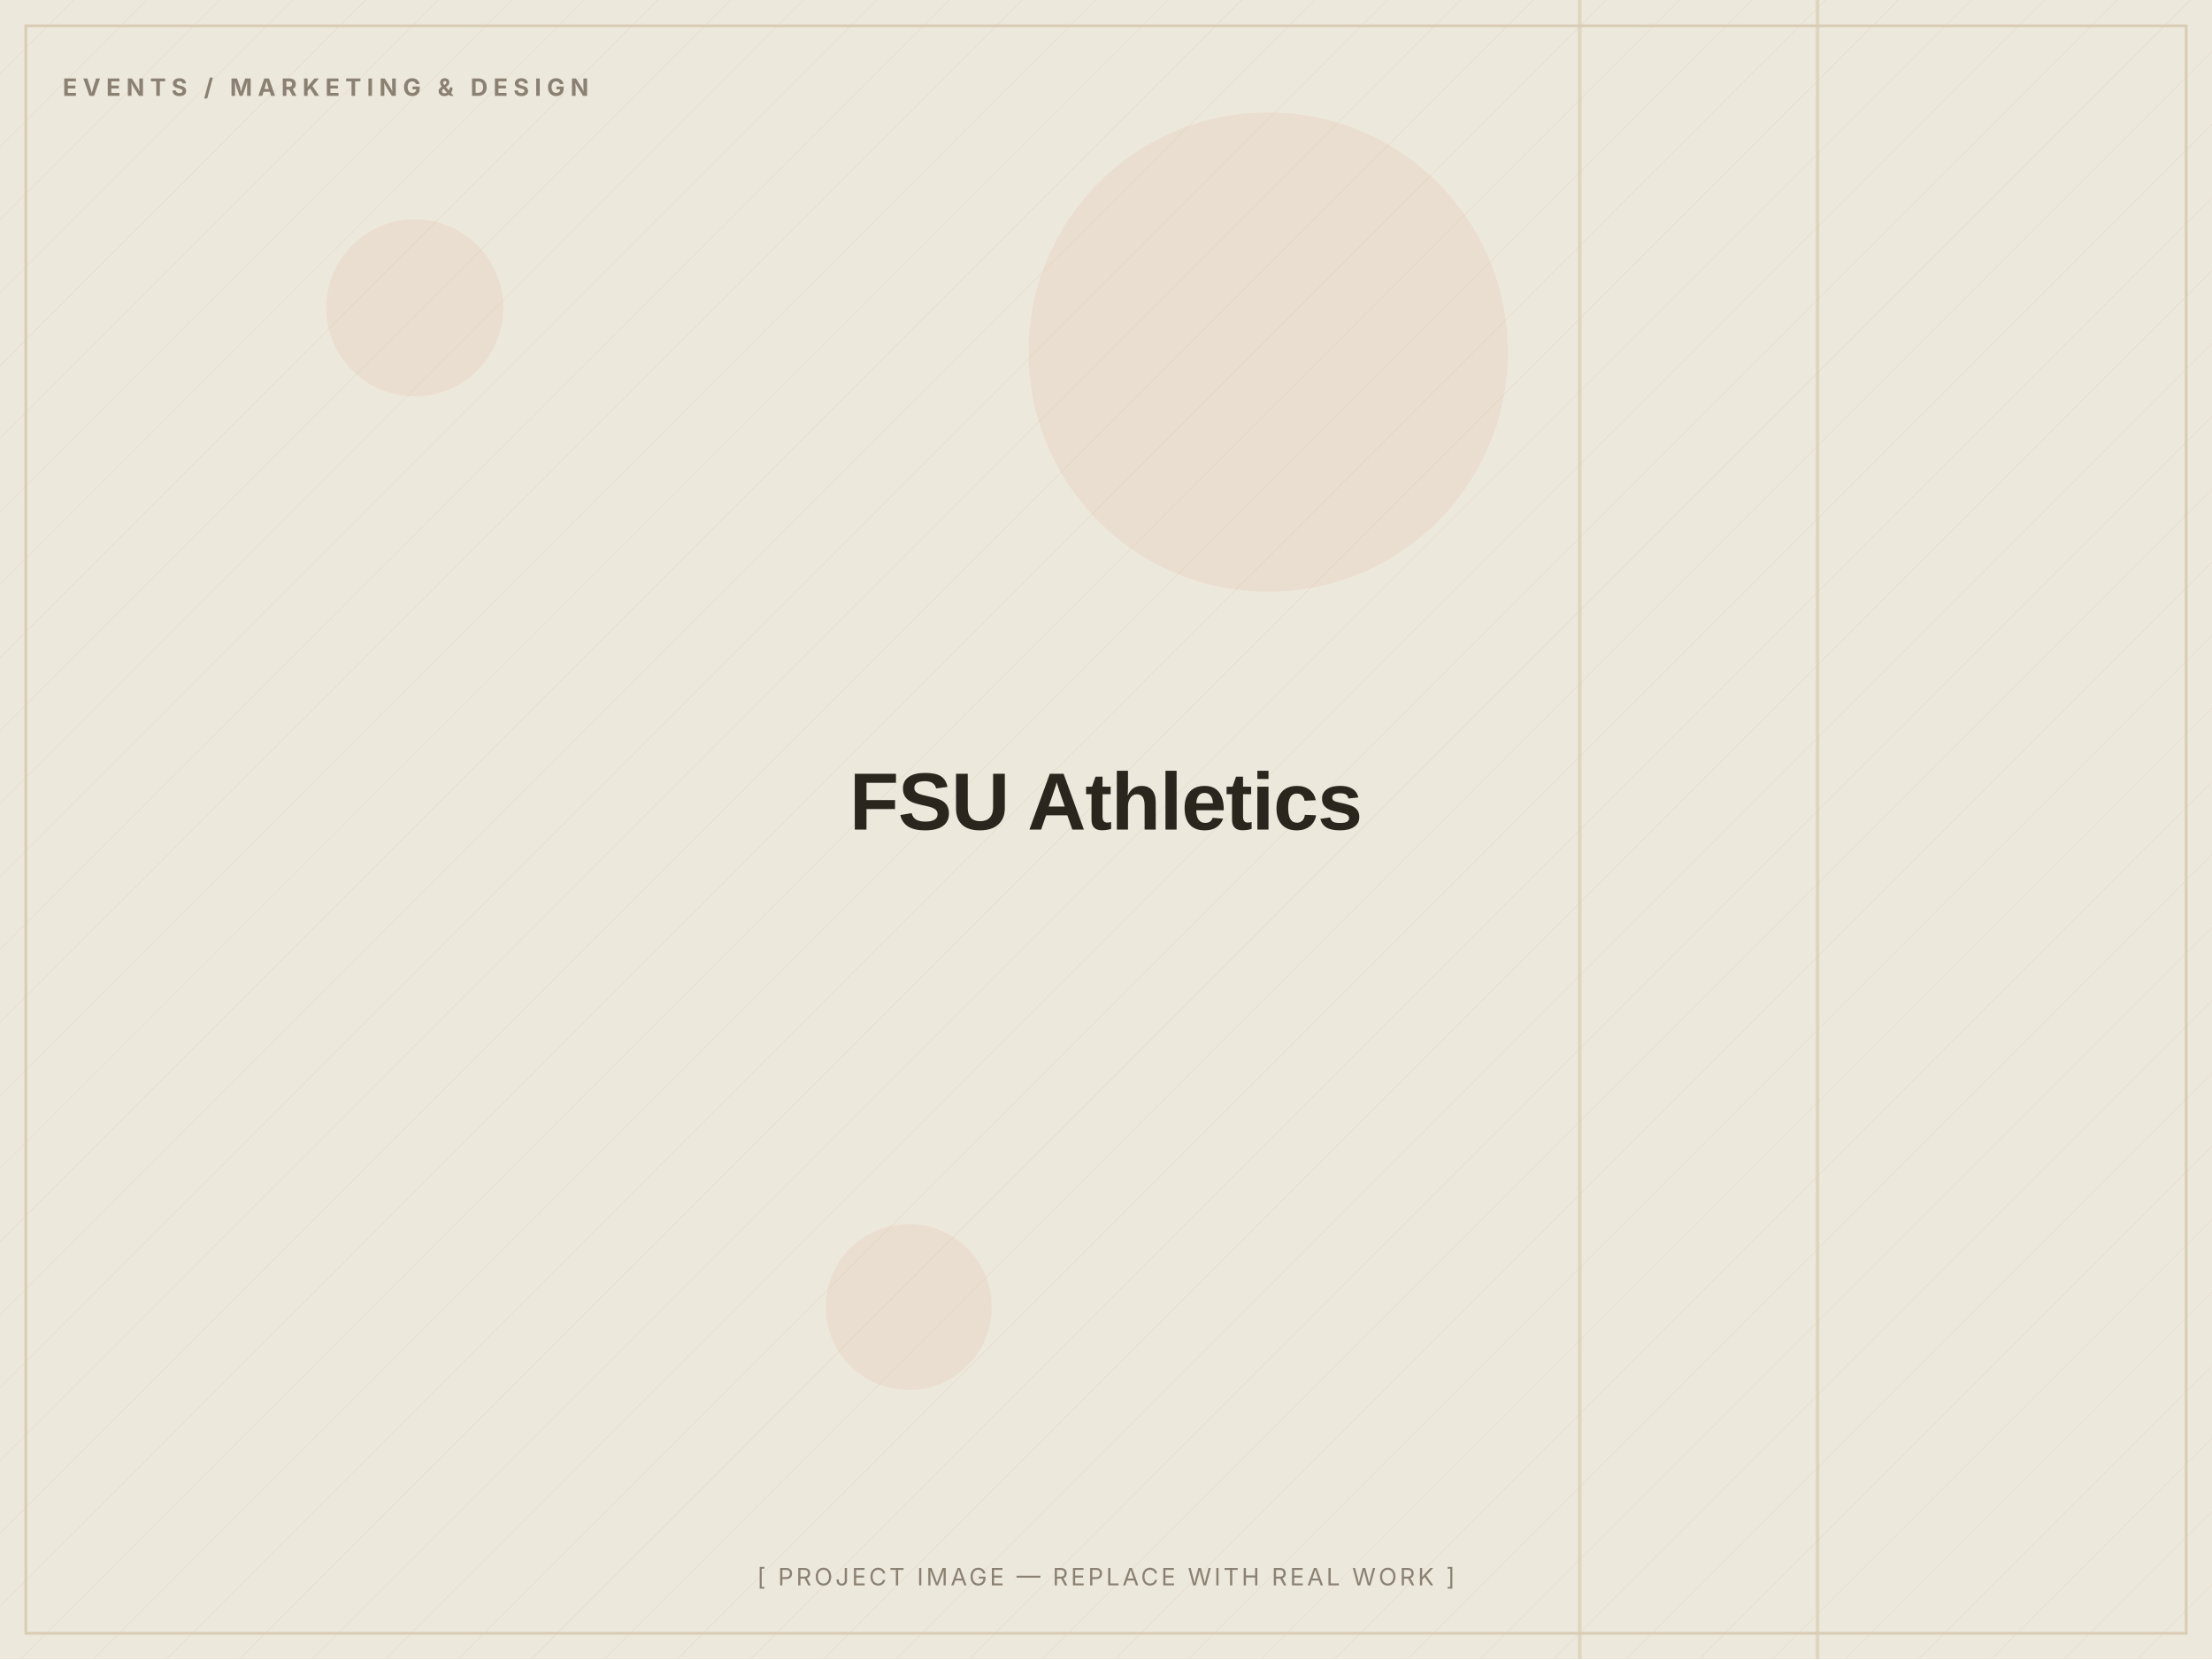
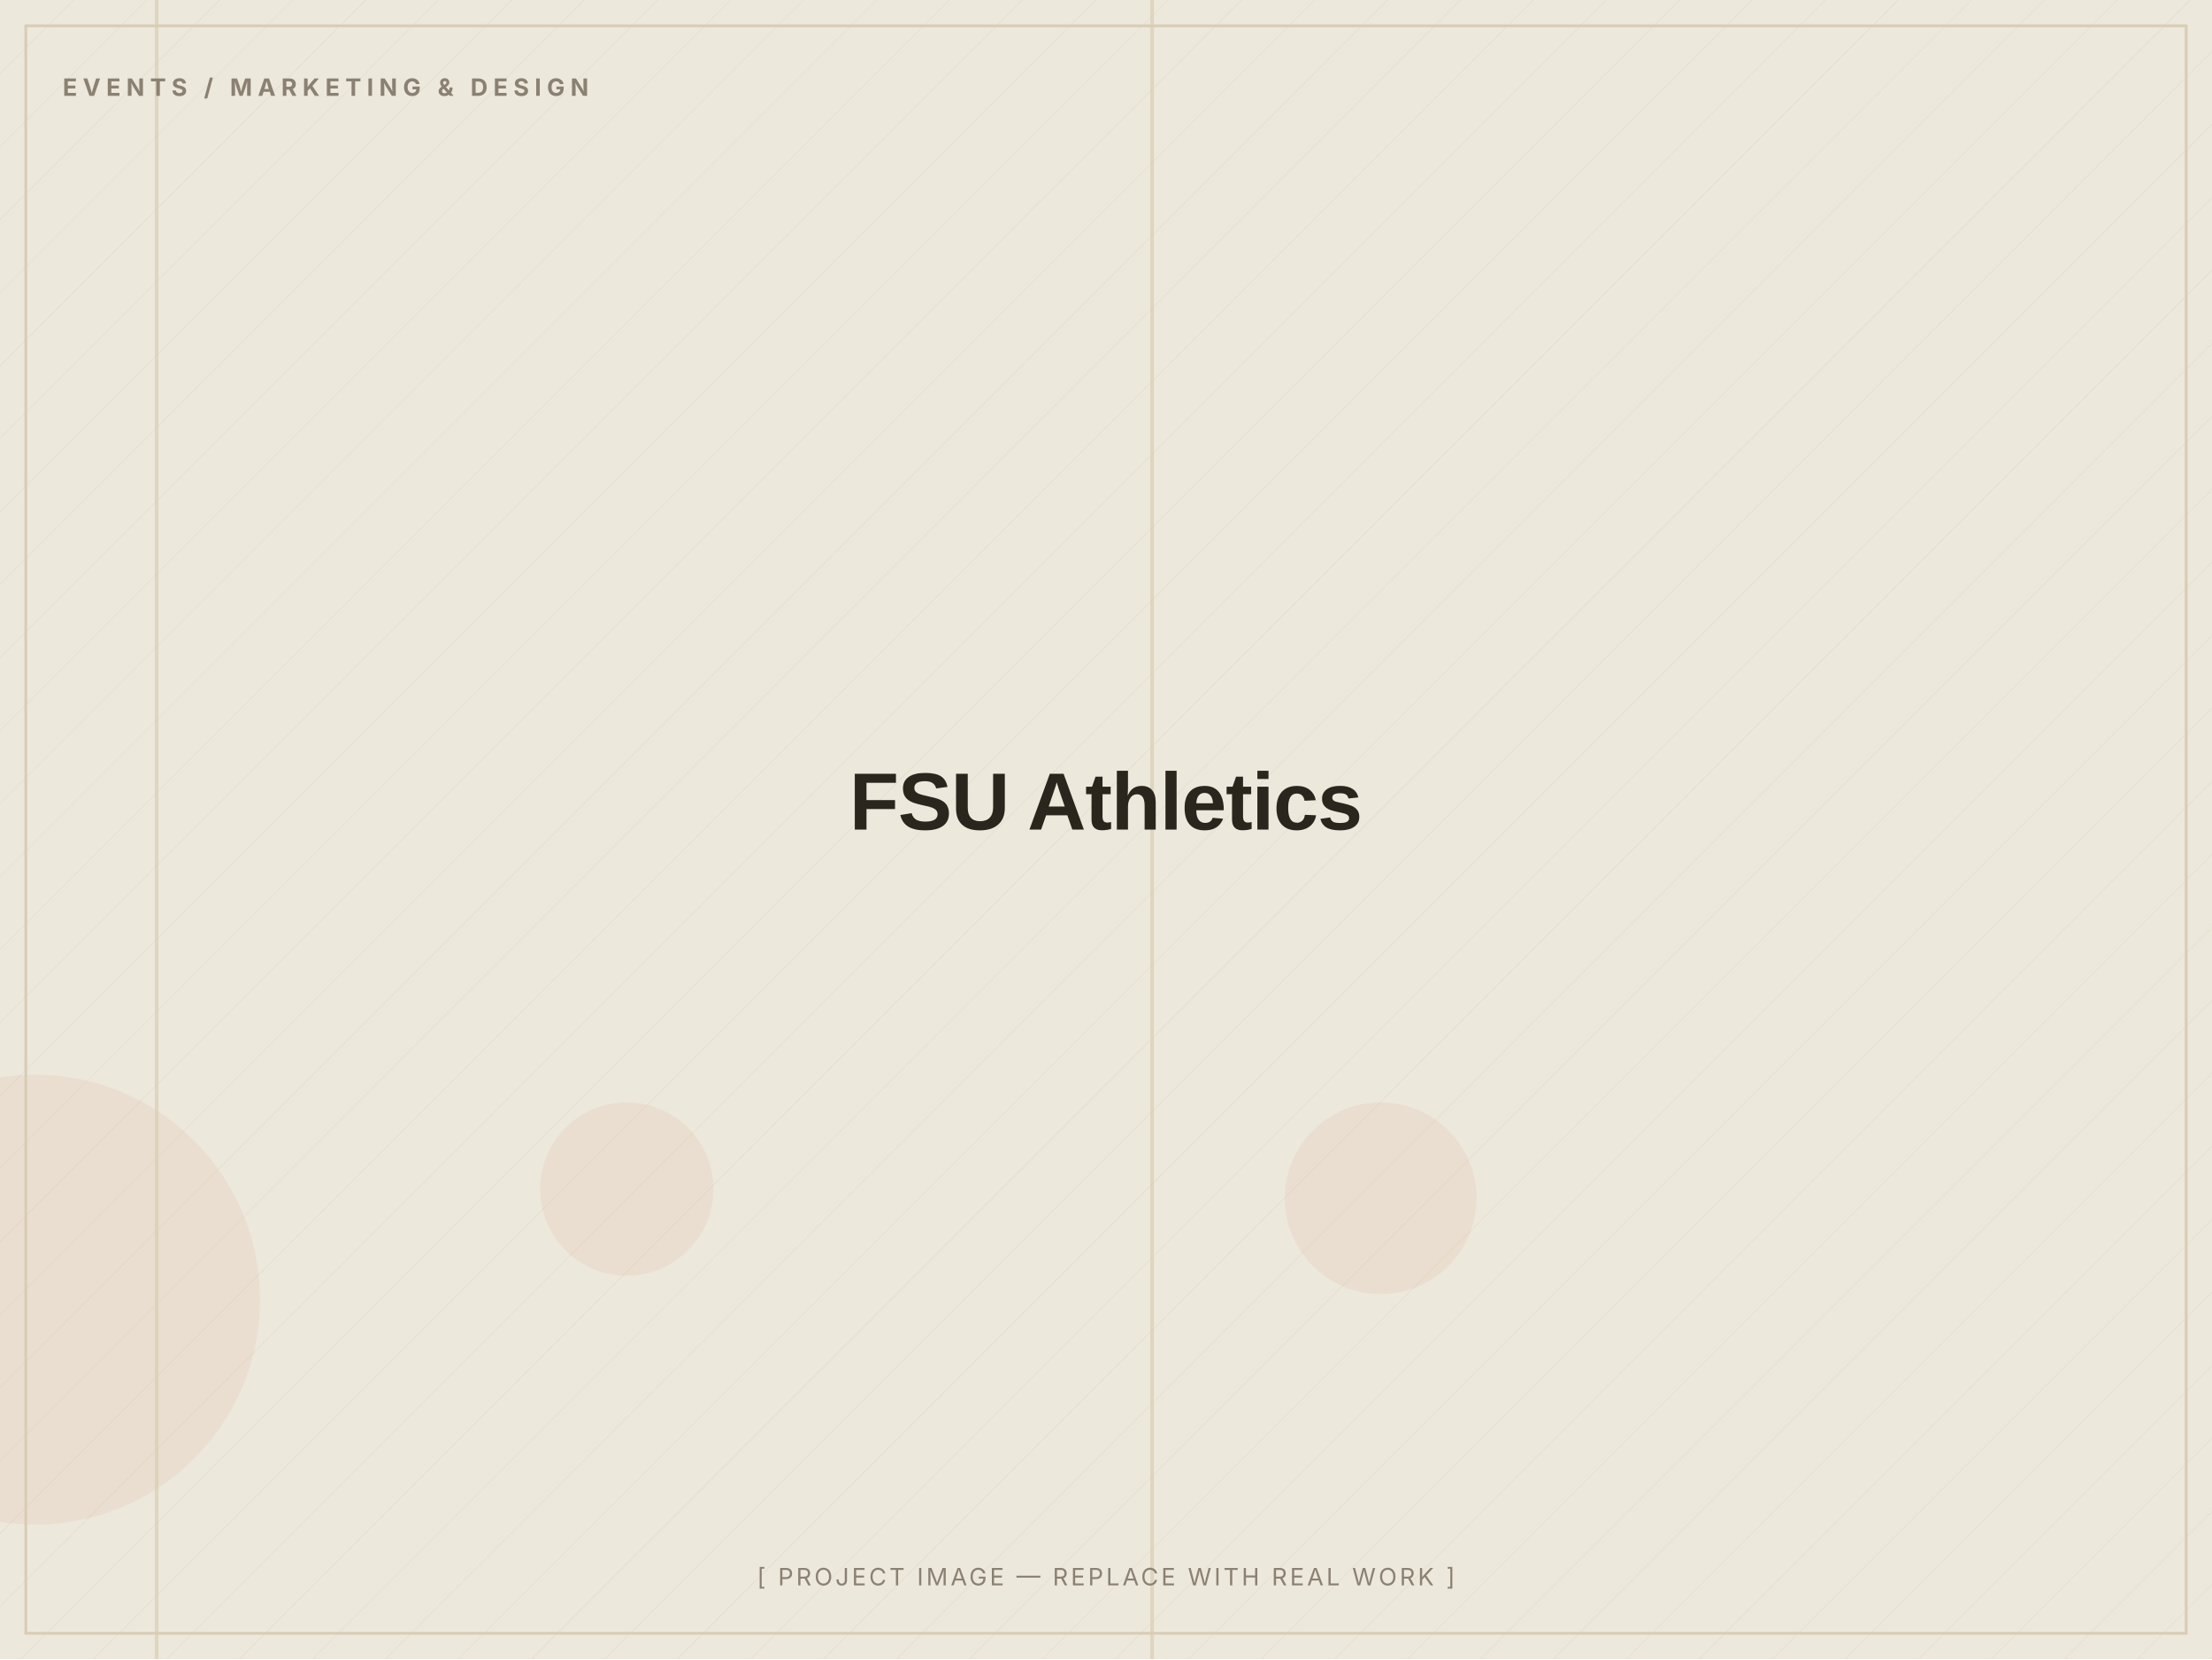
<svg xmlns="http://www.w3.org/2000/svg" width="1200" height="900" viewBox="0 0 1200 900" role="img" aria-label="FSU Athletics — placeholder image">
  <defs>
    <pattern id="d" width="28" height="28" patternUnits="userSpaceOnUse" patternTransform="rotate(45)">
      <line x1="0" y1="0" x2="0" y2="28" stroke="#D8CDB4" stroke-width="1" opacity="0.5" />
    </pattern>
  </defs>
  <rect width="1200" height="900" fill="#EDE8DC" />
  <rect width="1200" height="900" fill="url(#d)" opacity="0.55" />
-   <circle cx="493" cy="709" r="45" fill="#C2410C" opacity="0.06" />
-   <circle cx="225" cy="167" r="48" fill="#C2410C" opacity="0.06" />
-   <circle cx="688" cy="191" r="130" fill="#C2410C" opacity="0.06" />
-   <rect x="985" y="0" width="2" height="900" fill="#D8CDB4" opacity="0.7" />
-   <rect x="856" y="0" width="2" height="900" fill="#D8CDB4" opacity="0.7" />
+   <circle cx="749" cy="650" r="52" fill="#C2410C" opacity="0.06" />
+   <circle cx="340" cy="645" r="47" fill="#C2410C" opacity="0.06" />
+   <circle cx="19" cy="705" r="122" fill="#C2410C" opacity="0.06" />
+   <rect x="624" y="0" width="2" height="900" fill="#D8CDB4" opacity="0.7" />
+   <rect x="84" y="0" width="2" height="900" fill="#D8CDB4" opacity="0.7" />
  <rect x="14" y="14" width="1172" height="872" fill="none" stroke="#D8CDB4" stroke-width="1.5" />
  <text x="34" y="52" font-family="Inter, Arial, sans-serif" font-weight="700" font-size="13" letter-spacing="3" fill="#8A8172">EVENTS / MARKETING &amp; DESIGN</text>
  <text x="600.0" y="450.0" text-anchor="middle" font-family="Archivo, Arial, sans-serif" font-weight="800" font-size="44" letter-spacing="-0.5" fill="#2A251D">FSU Athletics</text>
  <text x="600.0" y="860" text-anchor="middle" font-family="Inter, Arial, sans-serif" font-size="13" letter-spacing="1.5" fill="#8A8172">[ PROJECT IMAGE — REPLACE WITH REAL WORK ]</text>
</svg>
